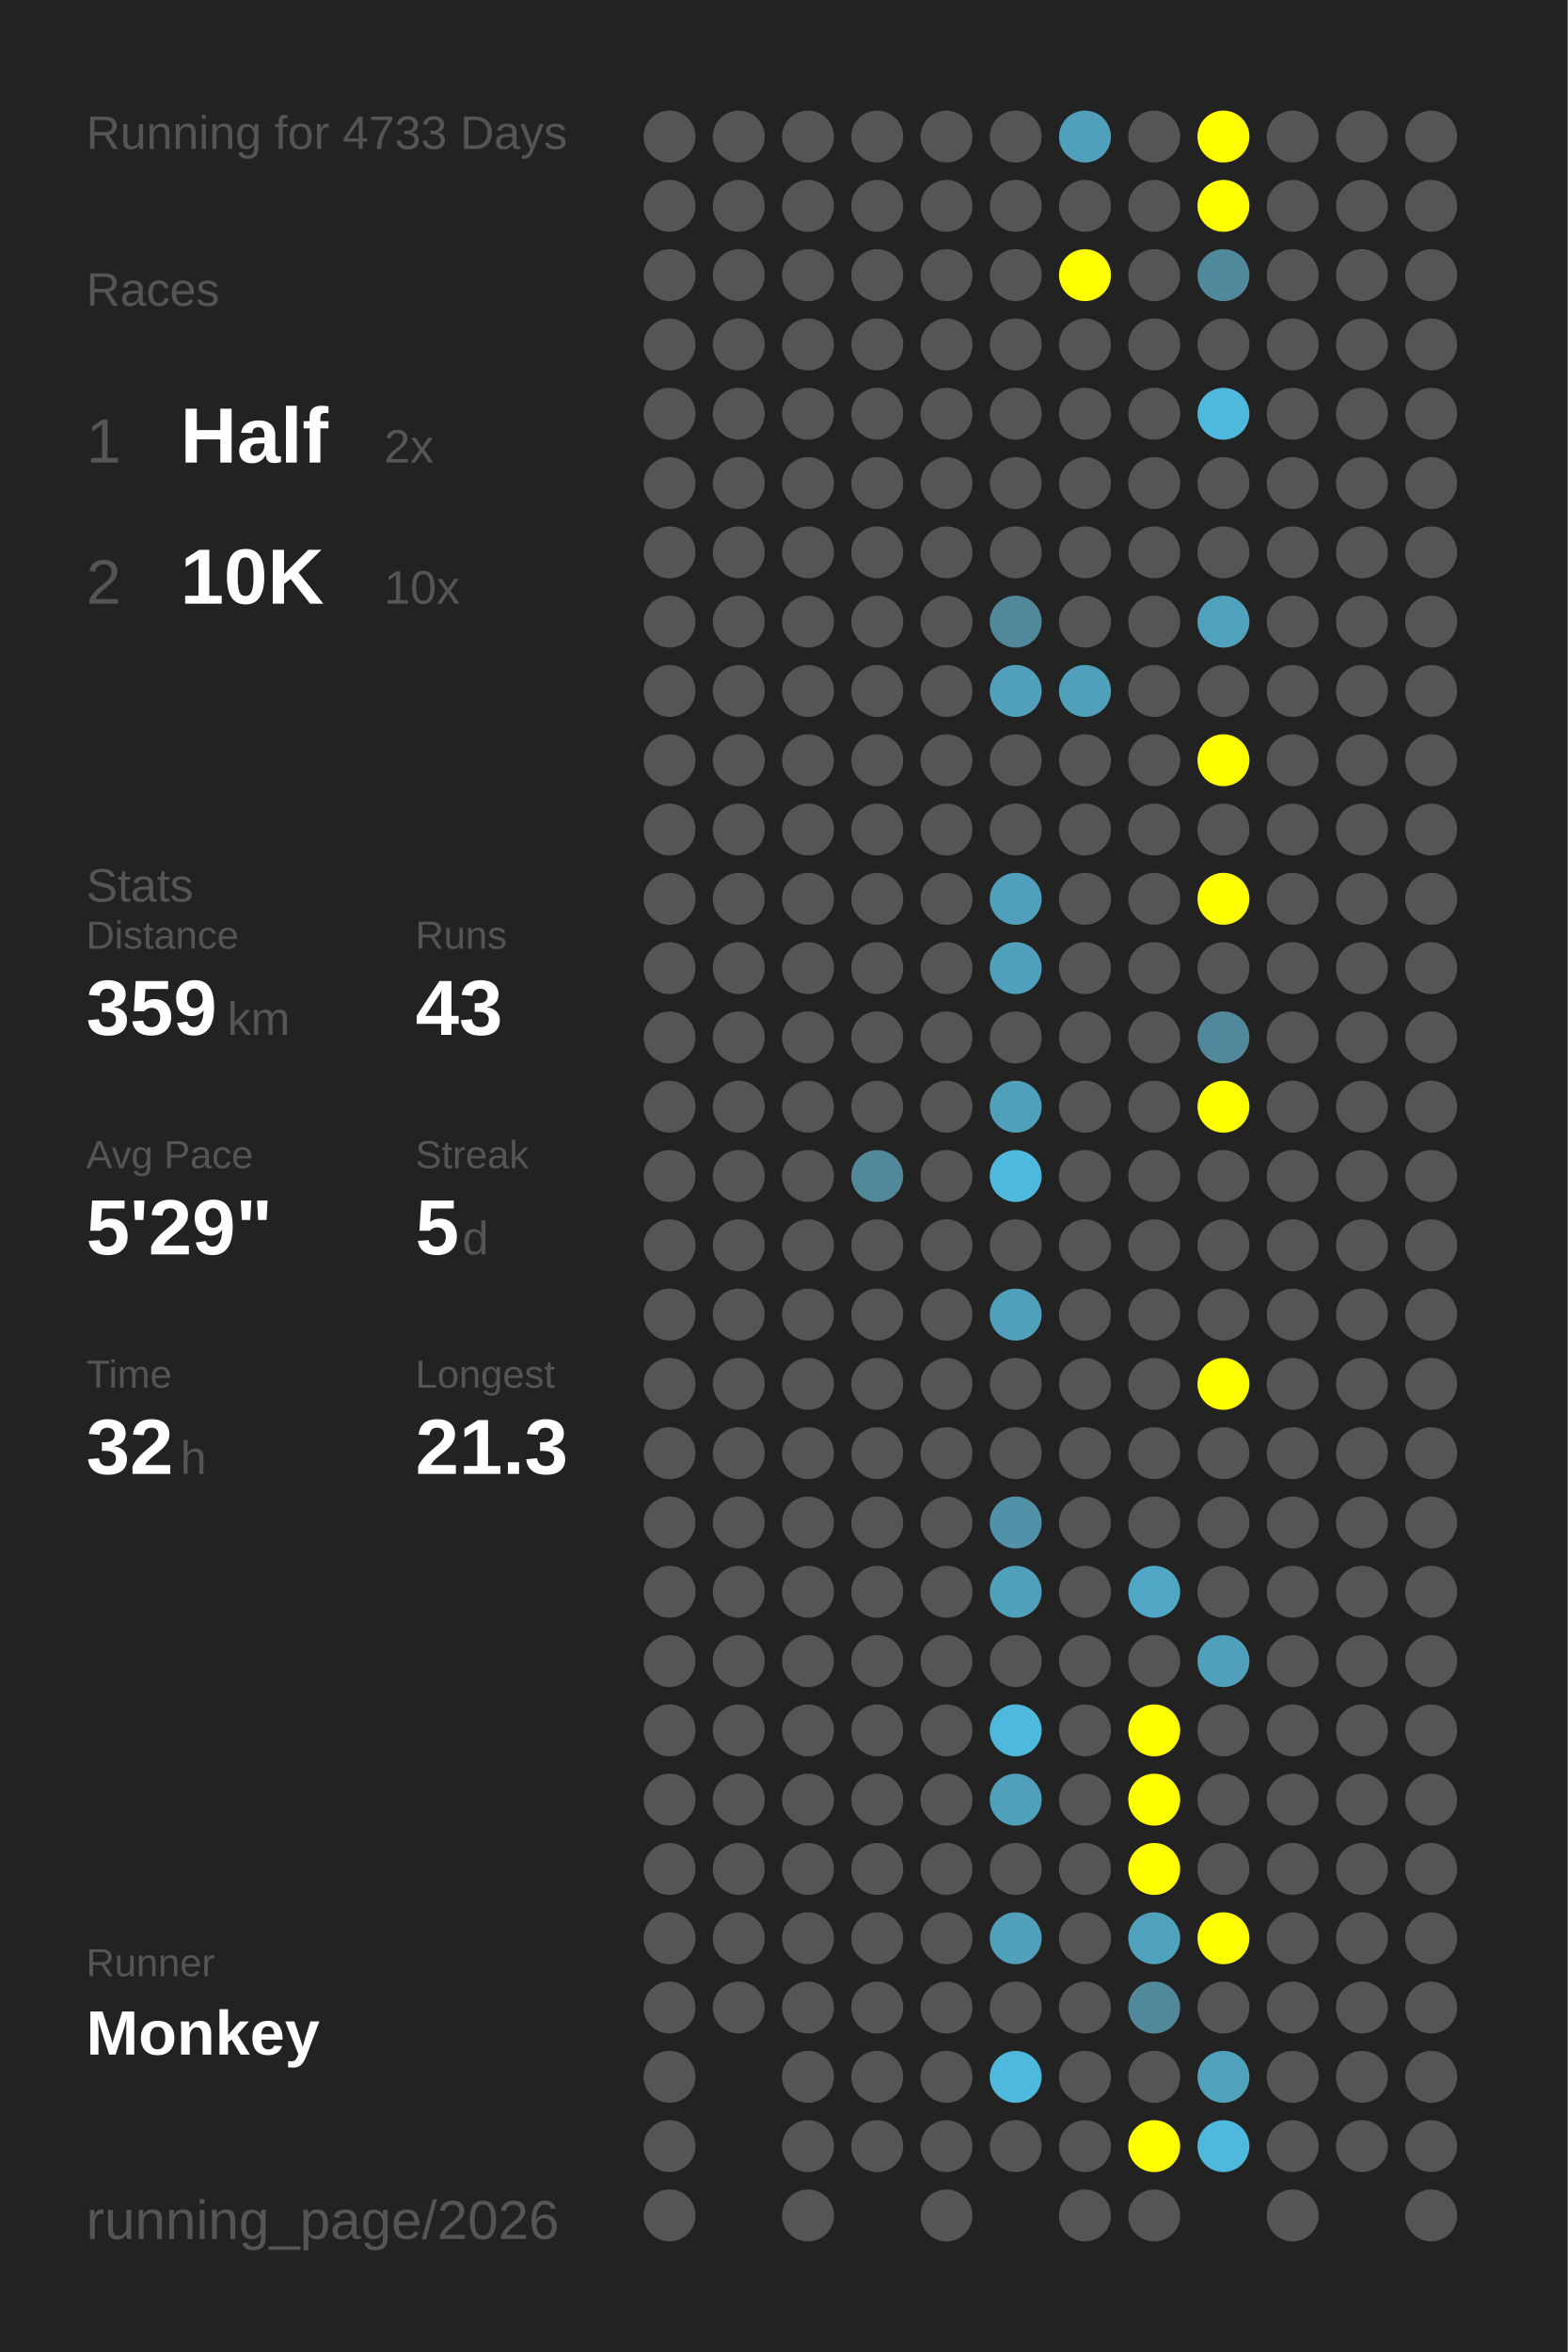
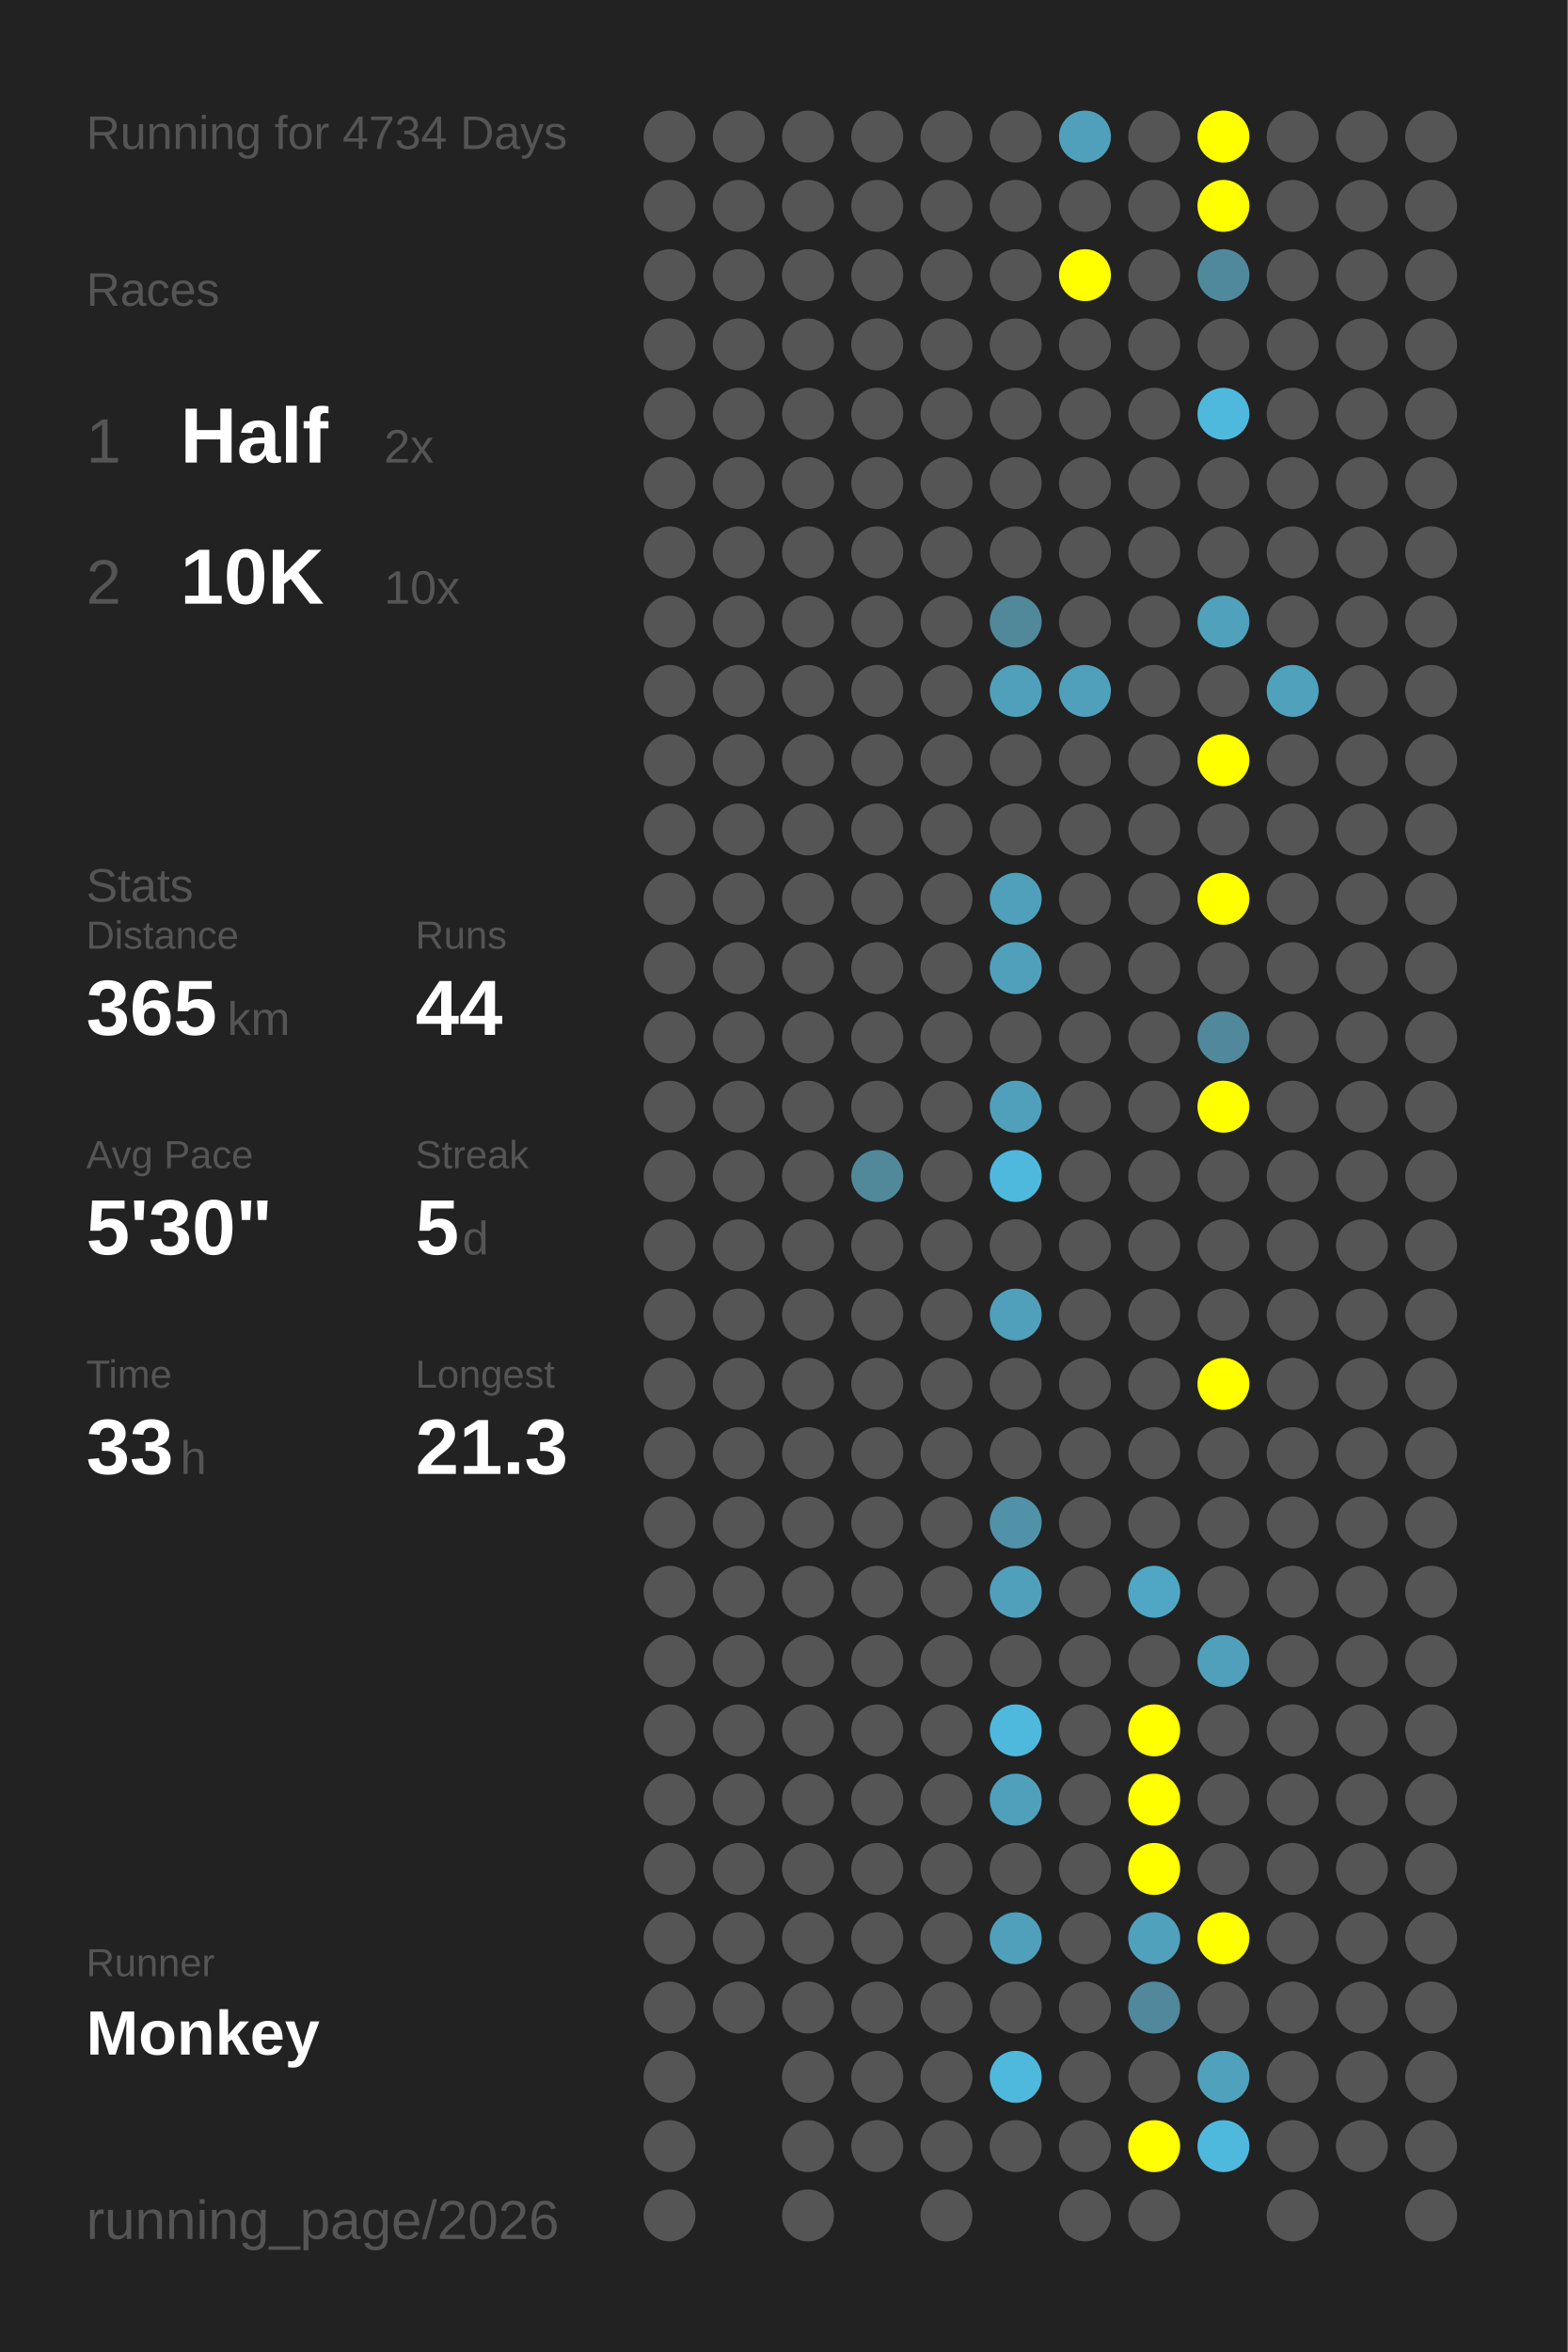
<svg xmlns="http://www.w3.org/2000/svg" baseProfile="full" height="300mm" version="1.1" viewBox="0,0,200,300" width="200mm">
  <defs />
  <rect fill="#222222" height="300" width="200" x="0" y="0" />
-   <text fill="#555555" style="font-size:6px; font-family:Arial;" x="11" y="19">Running for 4733 Days</text>
+   <text fill="#555555" style="font-size:6px; font-family:Arial;" x="11" y="19">Running for 4734 Days</text>
  <text fill="#555555" style="font-size:6px; font-family:Arial;" x="11" y="39">Races</text>
  <text fill="#555555" style="font-size:8px; font-family:Arial;" x="11" y="59">1</text>
  <text fill="#FFFFFF" style="font-size:10px; font-family:Arial; font-weight:bold;" x="23" y="59">Half</text>
  <text fill="#555555" style="font-size:6px; font-family:Arial;" x="49" y="59">2x</text>
  <text fill="#555555" style="font-size:8px; font-family:Arial;" x="11" y="77">2</text>
  <text fill="#FFFFFF" style="font-size:10px; font-family:Arial; font-weight:bold;" x="23" y="77">10K</text>
  <text fill="#555555" style="font-size:6px; font-family:Arial;" x="49" y="77">10x</text>
  <text fill="#555555" style="font-size:6px; font-family:Arial;" x="11" y="115">Stats</text>
  <text fill="#555555" style="font-size:5px; font-family:Arial;" x="11" y="121">Distance</text>
-   <text fill="#FFFFFF" style="font-size:10px; font-family:Arial; font-weight:bold;" x="11" y="132">359</text>
+   <text fill="#FFFFFF" style="font-size:10px; font-family:Arial; font-weight:bold;" x="11" y="132">365</text>
  <text fill="#555555" style="font-size:6px; font-family:Arial;" x="29" y="132">km</text>
  <text fill="#555555" style="font-size:5px; font-family:Arial;" x="53" y="121">Runs</text>
-   <text fill="#FFFFFF" style="font-size:10px; font-family:Arial; font-weight:bold;" x="53" y="132">43</text>
+   <text fill="#FFFFFF" style="font-size:10px; font-family:Arial; font-weight:bold;" x="53" y="132">44</text>
  <text fill="#555555" style="font-size:5px; font-family:Arial;" x="11" y="149">Avg Pace</text>
-   <text fill="#FFFFFF" style="font-size:10px; font-family:Arial; font-weight:bold;" x="11" y="160">5'29"</text>
+   <text fill="#FFFFFF" style="font-size:10px; font-family:Arial; font-weight:bold;" x="11" y="160">5'30"</text>
  <text fill="#555555" style="font-size:5px; font-family:Arial;" x="53" y="149">Streak</text>
  <text fill="#FFFFFF" style="font-size:10px; font-family:Arial; font-weight:bold;" x="53" y="160">5</text>
  <text fill="#555555" style="font-size:6px; font-family:Arial;" x="59" y="160">d</text>
  <text fill="#555555" style="font-size:5px; font-family:Arial;" x="11" y="177">Time</text>
-   <text fill="#FFFFFF" style="font-size:10px; font-family:Arial; font-weight:bold;" x="11" y="188">32</text>
+   <text fill="#FFFFFF" style="font-size:10px; font-family:Arial; font-weight:bold;" x="11" y="188">33</text>
  <text fill="#555555" style="font-size:6px; font-family:Arial;" x="23" y="188">h</text>
  <text fill="#555555" style="font-size:5px; font-family:Arial;" x="53" y="177">Longest</text>
  <text fill="#FFFFFF" style="font-size:10px; font-family:Arial; font-weight:bold;" x="53" y="188">21.3</text>
  <text fill="#555555" style="font-size:5px; font-family:Arial;" x="11" y="252.065">Runner</text>
  <text fill="#FFFFFF" style="font-size:8px; font-family:Arial; font-weight:bold;" x="11" y="262.065">Monkey</text>
  <text fill="#555555" style="font-size:7px; font-family:Arial;" x="11" y="285.581">running_page/2026</text>
  <circle cx="85.417" cy="17.419" fill="#555555" r="3.312" />
  <circle cx="85.417" cy="26.258" fill="#555555" r="3.312" />
  <circle cx="85.417" cy="35.097" fill="#555555" r="3.312" />
  <circle cx="85.417" cy="43.935" fill="#555555" r="3.312" />
  <circle cx="85.417" cy="52.774" fill="#555555" r="3.312" />
  <circle cx="85.417" cy="61.613" fill="#555555" r="3.312" />
  <circle cx="85.417" cy="70.452" fill="#555555" r="3.312" />
  <circle cx="85.417" cy="79.29" fill="#555555" r="3.312" />
  <circle cx="85.417" cy="88.129" fill="#555555" r="3.312" />
  <circle cx="85.417" cy="96.968" fill="#555555" r="3.312" />
  <circle cx="85.417" cy="105.806" fill="#555555" r="3.312" />
  <circle cx="85.417" cy="114.645" fill="#555555" r="3.312" />
  <circle cx="85.417" cy="123.484" fill="#555555" r="3.312" />
  <circle cx="85.417" cy="132.323" fill="#555555" r="3.312" />
  <circle cx="85.417" cy="141.161" fill="#555555" r="3.312" />
  <circle cx="85.417" cy="150" fill="#555555" r="3.312" />
  <circle cx="85.417" cy="158.839" fill="#555555" r="3.312" />
  <circle cx="85.417" cy="167.677" fill="#555555" r="3.312" />
  <circle cx="85.417" cy="176.516" fill="#555555" r="3.312" />
  <circle cx="85.417" cy="185.355" fill="#555555" r="3.312" />
  <circle cx="85.417" cy="194.194" fill="#555555" r="3.312" />
  <circle cx="85.417" cy="203.032" fill="#555555" r="3.312" />
  <circle cx="85.417" cy="211.871" fill="#555555" r="3.312" />
  <circle cx="85.417" cy="220.71" fill="#555555" r="3.312" />
  <circle cx="85.417" cy="229.548" fill="#555555" r="3.312" />
  <circle cx="85.417" cy="238.387" fill="#555555" r="3.312" />
  <circle cx="85.417" cy="247.226" fill="#555555" r="3.312" />
  <circle cx="85.417" cy="256.065" fill="#555555" r="3.312" />
  <circle cx="85.417" cy="264.903" fill="#555555" r="3.312" />
  <circle cx="85.417" cy="273.742" fill="#555555" r="3.312" />
  <circle cx="85.417" cy="282.581" fill="#555555" r="3.312" />
  <circle cx="94.25" cy="17.419" fill="#555555" r="3.312" />
  <circle cx="94.25" cy="26.258" fill="#555555" r="3.312" />
  <circle cx="94.25" cy="35.097" fill="#555555" r="3.312" />
  <circle cx="94.25" cy="43.935" fill="#555555" r="3.312" />
  <circle cx="94.25" cy="52.774" fill="#555555" r="3.312" />
  <circle cx="94.25" cy="61.613" fill="#555555" r="3.312" />
  <circle cx="94.25" cy="70.452" fill="#555555" r="3.312" />
  <circle cx="94.25" cy="79.29" fill="#555555" r="3.312" />
  <circle cx="94.25" cy="88.129" fill="#555555" r="3.312" />
  <circle cx="94.25" cy="96.968" fill="#555555" r="3.312" />
  <circle cx="94.25" cy="105.806" fill="#555555" r="3.312" />
  <circle cx="94.25" cy="114.645" fill="#555555" r="3.312" />
  <circle cx="94.25" cy="123.484" fill="#555555" r="3.312" />
  <circle cx="94.25" cy="132.323" fill="#555555" r="3.312" />
  <circle cx="94.25" cy="141.161" fill="#555555" r="3.312" />
  <circle cx="94.25" cy="150" fill="#555555" r="3.312" />
  <circle cx="94.25" cy="158.839" fill="#555555" r="3.312" />
  <circle cx="94.25" cy="167.677" fill="#555555" r="3.312" />
  <circle cx="94.25" cy="176.516" fill="#555555" r="3.312" />
  <circle cx="94.25" cy="185.355" fill="#555555" r="3.312" />
  <circle cx="94.25" cy="194.194" fill="#555555" r="3.312" />
  <circle cx="94.25" cy="203.032" fill="#555555" r="3.312" />
  <circle cx="94.25" cy="211.871" fill="#555555" r="3.312" />
  <circle cx="94.25" cy="220.71" fill="#555555" r="3.312" />
  <circle cx="94.25" cy="229.548" fill="#555555" r="3.312" />
  <circle cx="94.25" cy="238.387" fill="#555555" r="3.312" />
  <circle cx="94.25" cy="247.226" fill="#555555" r="3.312" />
  <circle cx="94.25" cy="256.065" fill="#555555" r="3.312" />
  <circle cx="103.083" cy="17.419" fill="#555555" r="3.312" />
  <circle cx="103.083" cy="26.258" fill="#555555" r="3.312" />
  <circle cx="103.083" cy="35.097" fill="#555555" r="3.312" />
  <circle cx="103.083" cy="43.935" fill="#555555" r="3.312" />
  <circle cx="103.083" cy="52.774" fill="#555555" r="3.312" />
  <circle cx="103.083" cy="61.613" fill="#555555" r="3.312" />
  <circle cx="103.083" cy="70.452" fill="#555555" r="3.312" />
  <circle cx="103.083" cy="79.29" fill="#555555" r="3.312" />
  <circle cx="103.083" cy="88.129" fill="#555555" r="3.312" />
  <circle cx="103.083" cy="96.968" fill="#555555" r="3.312" />
  <circle cx="103.083" cy="105.806" fill="#555555" r="3.312" />
  <circle cx="103.083" cy="114.645" fill="#555555" r="3.312" />
  <circle cx="103.083" cy="123.484" fill="#555555" r="3.312" />
  <circle cx="103.083" cy="132.323" fill="#555555" r="3.312" />
  <circle cx="103.083" cy="141.161" fill="#555555" r="3.312" />
  <circle cx="103.083" cy="150" fill="#555555" r="3.312" />
  <circle cx="103.083" cy="158.839" fill="#555555" r="3.312" />
  <circle cx="103.083" cy="167.677" fill="#555555" r="3.312" />
  <circle cx="103.083" cy="176.516" fill="#555555" r="3.312" />
  <circle cx="103.083" cy="185.355" fill="#555555" r="3.312" />
  <circle cx="103.083" cy="194.194" fill="#555555" r="3.312" />
  <circle cx="103.083" cy="203.032" fill="#555555" r="3.312" />
  <circle cx="103.083" cy="211.871" fill="#555555" r="3.312" />
  <circle cx="103.083" cy="220.71" fill="#555555" r="3.312" />
  <circle cx="103.083" cy="229.548" fill="#555555" r="3.312" />
  <circle cx="103.083" cy="238.387" fill="#555555" r="3.312" />
  <circle cx="103.083" cy="247.226" fill="#555555" r="3.312" />
  <circle cx="103.083" cy="256.065" fill="#555555" r="3.312" />
  <circle cx="103.083" cy="264.903" fill="#555555" r="3.312" />
  <circle cx="103.083" cy="273.742" fill="#555555" r="3.312" />
  <circle cx="103.083" cy="282.581" fill="#555555" r="3.312" />
  <circle cx="111.917" cy="17.419" fill="#555555" r="3.312" />
  <circle cx="111.917" cy="26.258" fill="#555555" r="3.312" />
  <circle cx="111.917" cy="35.097" fill="#555555" r="3.312" />
  <circle cx="111.917" cy="43.935" fill="#555555" r="3.312" />
  <circle cx="111.917" cy="52.774" fill="#555555" r="3.312" />
  <circle cx="111.917" cy="61.613" fill="#555555" r="3.312" />
  <circle cx="111.917" cy="70.452" fill="#555555" r="3.312" />
  <circle cx="111.917" cy="79.29" fill="#555555" r="3.312" />
  <circle cx="111.917" cy="88.129" fill="#555555" r="3.312" />
  <circle cx="111.917" cy="96.968" fill="#555555" r="3.312" />
  <circle cx="111.917" cy="105.806" fill="#555555" r="3.312" />
  <circle cx="111.917" cy="114.645" fill="#555555" r="3.312" />
  <circle cx="111.917" cy="123.484" fill="#555555" r="3.312" />
  <circle cx="111.917" cy="132.323" fill="#555555" r="3.312" />
  <circle cx="111.917" cy="141.161" fill="#555555" r="3.312" />
  <circle cx="111.917" cy="150" fill="#51899b" r="3.312" />
  <circle cx="111.917" cy="158.839" fill="#555555" r="3.312" />
  <circle cx="111.917" cy="167.677" fill="#555555" r="3.312" />
  <circle cx="111.917" cy="176.516" fill="#555555" r="3.312" />
  <circle cx="111.917" cy="185.355" fill="#555555" r="3.312" />
  <circle cx="111.917" cy="194.194" fill="#555555" r="3.312" />
  <circle cx="111.917" cy="203.032" fill="#555555" r="3.312" />
  <circle cx="111.917" cy="211.871" fill="#555555" r="3.312" />
  <circle cx="111.917" cy="220.71" fill="#555555" r="3.312" />
  <circle cx="111.917" cy="229.548" fill="#555555" r="3.312" />
  <circle cx="111.917" cy="238.387" fill="#555555" r="3.312" />
  <circle cx="111.917" cy="247.226" fill="#555555" r="3.312" />
  <circle cx="111.917" cy="256.065" fill="#555555" r="3.312" />
  <circle cx="111.917" cy="264.903" fill="#555555" r="3.312" />
  <circle cx="111.917" cy="273.742" fill="#555555" r="3.312" />
  <circle cx="120.75" cy="17.419" fill="#555555" r="3.312" />
  <circle cx="120.75" cy="26.258" fill="#555555" r="3.312" />
  <circle cx="120.75" cy="35.097" fill="#555555" r="3.312" />
  <circle cx="120.75" cy="43.935" fill="#555555" r="3.312" />
  <circle cx="120.75" cy="52.774" fill="#555555" r="3.312" />
  <circle cx="120.75" cy="61.613" fill="#555555" r="3.312" />
  <circle cx="120.75" cy="70.452" fill="#555555" r="3.312" />
  <circle cx="120.75" cy="79.29" fill="#555555" r="3.312" />
  <circle cx="120.75" cy="88.129" fill="#555555" r="3.312" />
  <circle cx="120.75" cy="96.968" fill="#555555" r="3.312" />
  <circle cx="120.75" cy="105.806" fill="#555555" r="3.312" />
  <circle cx="120.75" cy="114.645" fill="#555555" r="3.312" />
  <circle cx="120.75" cy="123.484" fill="#555555" r="3.312" />
  <circle cx="120.75" cy="132.323" fill="#555555" r="3.312" />
  <circle cx="120.75" cy="141.161" fill="#555555" r="3.312" />
  <circle cx="120.75" cy="150" fill="#555555" r="3.312" />
  <circle cx="120.75" cy="158.839" fill="#555555" r="3.312" />
  <circle cx="120.75" cy="167.677" fill="#555555" r="3.312" />
  <circle cx="120.75" cy="176.516" fill="#555555" r="3.312" />
  <circle cx="120.75" cy="185.355" fill="#555555" r="3.312" />
  <circle cx="120.75" cy="194.194" fill="#555555" r="3.312" />
  <circle cx="120.75" cy="203.032" fill="#555555" r="3.312" />
  <circle cx="120.75" cy="211.871" fill="#555555" r="3.312" />
  <circle cx="120.75" cy="220.71" fill="#555555" r="3.312" />
  <circle cx="120.75" cy="229.548" fill="#555555" r="3.312" />
  <circle cx="120.75" cy="238.387" fill="#555555" r="3.312" />
  <circle cx="120.75" cy="247.226" fill="#555555" r="3.312" />
  <circle cx="120.75" cy="256.065" fill="#555555" r="3.312" />
  <circle cx="120.75" cy="264.903" fill="#555555" r="3.312" />
  <circle cx="120.75" cy="273.742" fill="#555555" r="3.312" />
  <circle cx="120.75" cy="282.581" fill="#555555" r="3.312" />
  <circle cx="129.583" cy="17.419" fill="#555555" r="3.312" />
  <circle cx="129.583" cy="26.258" fill="#555555" r="3.312" />
  <circle cx="129.583" cy="35.097" fill="#555555" r="3.312" />
  <circle cx="129.583" cy="43.935" fill="#555555" r="3.312" />
  <circle cx="129.583" cy="52.774" fill="#555555" r="3.312" />
  <circle cx="129.583" cy="61.613" fill="#555555" r="3.312" />
  <circle cx="129.583" cy="70.452" fill="#555555" r="3.312" />
  <circle cx="129.583" cy="79.29" fill="#51889a" r="3.312" />
  <circle cx="129.583" cy="88.129" fill="#50a0bb" r="3.312" />
  <circle cx="129.583" cy="96.968" fill="#555555" r="3.312" />
  <circle cx="129.583" cy="105.806" fill="#555555" r="3.312" />
  <circle cx="129.583" cy="114.645" fill="#50a0bb" r="3.312" />
  <circle cx="129.583" cy="123.484" fill="#50a0bb" r="3.312" />
  <circle cx="129.583" cy="132.323" fill="#555555" r="3.312" />
  <circle cx="129.583" cy="141.161" fill="#50a0bb" r="3.312" />
  <circle cx="129.583" cy="150" fill="#4eb9dd" r="3.312" />
  <circle cx="129.583" cy="158.839" fill="#555555" r="3.312" />
  <circle cx="129.583" cy="167.677" fill="#50a0bb" r="3.312" />
  <circle cx="129.583" cy="176.516" fill="#555555" r="3.312" />
  <circle cx="129.583" cy="185.355" fill="#555555" r="3.312" />
  <circle cx="129.583" cy="194.194" fill="#5192a9" r="3.312" />
  <circle cx="129.583" cy="203.032" fill="#50a0bb" r="3.312" />
  <circle cx="129.583" cy="211.871" fill="#555555" r="3.312" />
  <circle cx="129.583" cy="220.71" fill="#4eb9dd" r="3.312" />
  <circle cx="129.583" cy="229.548" fill="#50a0bb" r="3.312" />
  <circle cx="129.583" cy="238.387" fill="#555555" r="3.312" />
  <circle cx="129.583" cy="247.226" fill="#50a0bb" r="3.312" />
  <circle cx="129.583" cy="256.065" fill="#555555" r="3.312" />
  <circle cx="129.583" cy="264.903" fill="#4eb9dd" r="3.312" />
  <circle cx="129.583" cy="273.742" fill="#555555" r="3.312" />
  <circle cx="138.417" cy="17.419" fill="#50a0bb" r="3.312" />
  <circle cx="138.417" cy="26.258" fill="#555555" r="3.312" />
  <circle cx="138.417" cy="35.097" fill="#FFFF00" r="3.312" />
  <circle cx="138.417" cy="43.935" fill="#555555" r="3.312" />
  <circle cx="138.417" cy="52.774" fill="#555555" r="3.312" />
  <circle cx="138.417" cy="61.613" fill="#555555" r="3.312" />
  <circle cx="138.417" cy="70.452" fill="#555555" r="3.312" />
  <circle cx="138.417" cy="79.29" fill="#555555" r="3.312" />
  <circle cx="138.417" cy="88.129" fill="#50a0bb" r="3.312" />
  <circle cx="138.417" cy="96.968" fill="#555555" r="3.312" />
  <circle cx="138.417" cy="105.806" fill="#555555" r="3.312" />
  <circle cx="138.417" cy="114.645" fill="#555555" r="3.312" />
  <circle cx="138.417" cy="123.484" fill="#555555" r="3.312" />
  <circle cx="138.417" cy="132.323" fill="#555555" r="3.312" />
  <circle cx="138.417" cy="141.161" fill="#555555" r="3.312" />
  <circle cx="138.417" cy="150" fill="#555555" r="3.312" />
  <circle cx="138.417" cy="158.839" fill="#555555" r="3.312" />
  <circle cx="138.417" cy="167.677" fill="#555555" r="3.312" />
  <circle cx="138.417" cy="176.516" fill="#555555" r="3.312" />
  <circle cx="138.417" cy="185.355" fill="#555555" r="3.312" />
  <circle cx="138.417" cy="194.194" fill="#555555" r="3.312" />
  <circle cx="138.417" cy="203.032" fill="#555555" r="3.312" />
  <circle cx="138.417" cy="211.871" fill="#555555" r="3.312" />
  <circle cx="138.417" cy="220.71" fill="#555555" r="3.312" />
  <circle cx="138.417" cy="229.548" fill="#555555" r="3.312" />
  <circle cx="138.417" cy="238.387" fill="#555555" r="3.312" />
  <circle cx="138.417" cy="247.226" fill="#555555" r="3.312" />
  <circle cx="138.417" cy="256.065" fill="#555555" r="3.312" />
  <circle cx="138.417" cy="264.903" fill="#555555" r="3.312" />
  <circle cx="138.417" cy="273.742" fill="#555555" r="3.312" />
  <circle cx="138.417" cy="282.581" fill="#555555" r="3.312" />
  <circle cx="147.25" cy="17.419" fill="#555555" r="3.312" />
  <circle cx="147.25" cy="26.258" fill="#555555" r="3.312" />
  <circle cx="147.25" cy="35.097" fill="#555555" r="3.312" />
  <circle cx="147.25" cy="43.935" fill="#555555" r="3.312" />
  <circle cx="147.25" cy="52.774" fill="#555555" r="3.312" />
  <circle cx="147.25" cy="61.613" fill="#555555" r="3.312" />
  <circle cx="147.25" cy="70.452" fill="#555555" r="3.312" />
  <circle cx="147.25" cy="79.29" fill="#555555" r="3.312" />
  <circle cx="147.25" cy="88.129" fill="#555555" r="3.312" />
  <circle cx="147.25" cy="96.968" fill="#555555" r="3.312" />
  <circle cx="147.25" cy="105.806" fill="#555555" r="3.312" />
  <circle cx="147.25" cy="114.645" fill="#555555" r="3.312" />
  <circle cx="147.25" cy="123.484" fill="#555555" r="3.312" />
  <circle cx="147.25" cy="132.323" fill="#555555" r="3.312" />
  <circle cx="147.25" cy="141.161" fill="#555555" r="3.312" />
  <circle cx="147.25" cy="150" fill="#555555" r="3.312" />
  <circle cx="147.25" cy="158.839" fill="#555555" r="3.312" />
  <circle cx="147.25" cy="167.677" fill="#555555" r="3.312" />
  <circle cx="147.25" cy="176.516" fill="#555555" r="3.312" />
  <circle cx="147.25" cy="185.355" fill="#555555" r="3.312" />
  <circle cx="147.25" cy="194.194" fill="#555555" r="3.312" />
  <circle cx="147.25" cy="203.032" fill="#4fa7c5" r="3.312" />
  <circle cx="147.25" cy="211.871" fill="#555555" r="3.312" />
  <circle cx="147.25" cy="220.71" fill="#FFFF00" r="3.312" />
  <circle cx="147.25" cy="229.548" fill="#FFFF00" r="3.312" />
  <circle cx="147.25" cy="238.387" fill="#FFFF00" r="3.312" />
  <circle cx="147.25" cy="247.226" fill="#50a1bc" r="3.312" />
  <circle cx="147.25" cy="256.065" fill="#51889b" r="3.312" />
  <circle cx="147.25" cy="264.903" fill="#555555" r="3.312" />
  <circle cx="147.25" cy="273.742" fill="#FFFF00" r="3.312" />
  <circle cx="147.25" cy="282.581" fill="#555555" r="3.312" />
  <circle cx="156.083" cy="17.419" fill="#FFFF00" r="3.312" />
  <circle cx="156.083" cy="26.258" fill="#FFFF00" r="3.312" />
  <circle cx="156.083" cy="35.097" fill="#51899c" r="3.312" />
  <circle cx="156.083" cy="43.935" fill="#555555" r="3.312" />
  <circle cx="156.083" cy="52.774" fill="#4eb9dd" r="3.312" />
  <circle cx="156.083" cy="61.613" fill="#555555" r="3.312" />
  <circle cx="156.083" cy="70.452" fill="#555555" r="3.312" />
  <circle cx="156.083" cy="79.29" fill="#50a1bc" r="3.312" />
  <circle cx="156.083" cy="88.129" fill="#555555" r="3.312" />
  <circle cx="156.083" cy="96.968" fill="#FFFF00" r="3.312" />
  <circle cx="156.083" cy="105.806" fill="#555555" r="3.312" />
  <circle cx="156.083" cy="114.645" fill="#FFFF00" r="3.312" />
  <circle cx="156.083" cy="123.484" fill="#555555" r="3.312" />
  <circle cx="156.083" cy="132.323" fill="#51889b" r="3.312" />
  <circle cx="156.083" cy="141.161" fill="#FFFF00" r="3.312" />
  <circle cx="156.083" cy="150" fill="#555555" r="3.312" />
  <circle cx="156.083" cy="158.839" fill="#555555" r="3.312" />
  <circle cx="156.083" cy="167.677" fill="#555555" r="3.312" />
  <circle cx="156.083" cy="176.516" fill="#FFFF00" r="3.312" />
  <circle cx="156.083" cy="185.355" fill="#555555" r="3.312" />
  <circle cx="156.083" cy="194.194" fill="#555555" r="3.312" />
  <circle cx="156.083" cy="203.032" fill="#555555" r="3.312" />
  <circle cx="156.083" cy="211.871" fill="#50a0bb" r="3.312" />
  <circle cx="156.083" cy="220.71" fill="#555555" r="3.312" />
  <circle cx="156.083" cy="229.548" fill="#555555" r="3.312" />
  <circle cx="156.083" cy="238.387" fill="#555555" r="3.312" />
  <circle cx="156.083" cy="247.226" fill="#FFFF00" r="3.312" />
  <circle cx="156.083" cy="256.065" fill="#555555" r="3.312" />
  <circle cx="156.083" cy="264.903" fill="#50a1bc" r="3.312" />
  <circle cx="156.083" cy="273.742" fill="#4eb9dd" r="3.312" />
  <circle cx="164.917" cy="17.419" fill="#555555" r="3.312" />
  <circle cx="164.917" cy="26.258" fill="#555555" r="3.312" />
  <circle cx="164.917" cy="35.097" fill="#555555" r="3.312" />
  <circle cx="164.917" cy="43.935" fill="#555555" r="3.312" />
  <circle cx="164.917" cy="52.774" fill="#555555" r="3.312" />
  <circle cx="164.917" cy="61.613" fill="#555555" r="3.312" />
  <circle cx="164.917" cy="70.452" fill="#555555" r="3.312" />
  <circle cx="164.917" cy="79.29" fill="#555555" r="3.312" />
-   <circle cx="164.917" cy="88.129" fill="#555555" r="3.312" />
+   <circle cx="164.917" cy="88.129" fill="#50a1bc" r="3.312" />
  <circle cx="164.917" cy="96.968" fill="#555555" r="3.312" />
  <circle cx="164.917" cy="105.806" fill="#555555" r="3.312" />
  <circle cx="164.917" cy="114.645" fill="#555555" r="3.312" />
  <circle cx="164.917" cy="123.484" fill="#555555" r="3.312" />
  <circle cx="164.917" cy="132.323" fill="#555555" r="3.312" />
  <circle cx="164.917" cy="141.161" fill="#555555" r="3.312" />
  <circle cx="164.917" cy="150" fill="#555555" r="3.312" />
  <circle cx="164.917" cy="158.839" fill="#555555" r="3.312" />
  <circle cx="164.917" cy="167.677" fill="#555555" r="3.312" />
  <circle cx="164.917" cy="176.516" fill="#555555" r="3.312" />
  <circle cx="164.917" cy="185.355" fill="#555555" r="3.312" />
  <circle cx="164.917" cy="194.194" fill="#555555" r="3.312" />
  <circle cx="164.917" cy="203.032" fill="#555555" r="3.312" />
  <circle cx="164.917" cy="211.871" fill="#555555" r="3.312" />
  <circle cx="164.917" cy="220.71" fill="#555555" r="3.312" />
  <circle cx="164.917" cy="229.548" fill="#555555" r="3.312" />
  <circle cx="164.917" cy="238.387" fill="#555555" r="3.312" />
  <circle cx="164.917" cy="247.226" fill="#555555" r="3.312" />
  <circle cx="164.917" cy="256.065" fill="#555555" r="3.312" />
  <circle cx="164.917" cy="264.903" fill="#555555" r="3.312" />
  <circle cx="164.917" cy="273.742" fill="#555555" r="3.312" />
  <circle cx="164.917" cy="282.581" fill="#555555" r="3.312" />
  <circle cx="173.75" cy="17.419" fill="#555555" r="3.312" />
  <circle cx="173.75" cy="26.258" fill="#555555" r="3.312" />
  <circle cx="173.75" cy="35.097" fill="#555555" r="3.312" />
  <circle cx="173.75" cy="43.935" fill="#555555" r="3.312" />
  <circle cx="173.75" cy="52.774" fill="#555555" r="3.312" />
  <circle cx="173.75" cy="61.613" fill="#555555" r="3.312" />
  <circle cx="173.75" cy="70.452" fill="#555555" r="3.312" />
  <circle cx="173.75" cy="79.29" fill="#555555" r="3.312" />
  <circle cx="173.75" cy="88.129" fill="#555555" r="3.312" />
  <circle cx="173.75" cy="96.968" fill="#555555" r="3.312" />
  <circle cx="173.75" cy="105.806" fill="#555555" r="3.312" />
  <circle cx="173.75" cy="114.645" fill="#555555" r="3.312" />
  <circle cx="173.75" cy="123.484" fill="#555555" r="3.312" />
  <circle cx="173.75" cy="132.323" fill="#555555" r="3.312" />
  <circle cx="173.75" cy="141.161" fill="#555555" r="3.312" />
  <circle cx="173.75" cy="150" fill="#555555" r="3.312" />
  <circle cx="173.75" cy="158.839" fill="#555555" r="3.312" />
  <circle cx="173.75" cy="167.677" fill="#555555" r="3.312" />
  <circle cx="173.75" cy="176.516" fill="#555555" r="3.312" />
  <circle cx="173.75" cy="185.355" fill="#555555" r="3.312" />
  <circle cx="173.75" cy="194.194" fill="#555555" r="3.312" />
  <circle cx="173.75" cy="203.032" fill="#555555" r="3.312" />
  <circle cx="173.75" cy="211.871" fill="#555555" r="3.312" />
  <circle cx="173.75" cy="220.71" fill="#555555" r="3.312" />
  <circle cx="173.75" cy="229.548" fill="#555555" r="3.312" />
  <circle cx="173.75" cy="238.387" fill="#555555" r="3.312" />
  <circle cx="173.75" cy="247.226" fill="#555555" r="3.312" />
  <circle cx="173.75" cy="256.065" fill="#555555" r="3.312" />
  <circle cx="173.75" cy="264.903" fill="#555555" r="3.312" />
  <circle cx="173.75" cy="273.742" fill="#555555" r="3.312" />
  <circle cx="182.583" cy="17.419" fill="#555555" r="3.312" />
  <circle cx="182.583" cy="26.258" fill="#555555" r="3.312" />
  <circle cx="182.583" cy="35.097" fill="#555555" r="3.312" />
  <circle cx="182.583" cy="43.935" fill="#555555" r="3.312" />
  <circle cx="182.583" cy="52.774" fill="#555555" r="3.312" />
  <circle cx="182.583" cy="61.613" fill="#555555" r="3.312" />
  <circle cx="182.583" cy="70.452" fill="#555555" r="3.312" />
  <circle cx="182.583" cy="79.29" fill="#555555" r="3.312" />
  <circle cx="182.583" cy="88.129" fill="#555555" r="3.312" />
  <circle cx="182.583" cy="96.968" fill="#555555" r="3.312" />
  <circle cx="182.583" cy="105.806" fill="#555555" r="3.312" />
  <circle cx="182.583" cy="114.645" fill="#555555" r="3.312" />
  <circle cx="182.583" cy="123.484" fill="#555555" r="3.312" />
  <circle cx="182.583" cy="132.323" fill="#555555" r="3.312" />
  <circle cx="182.583" cy="141.161" fill="#555555" r="3.312" />
  <circle cx="182.583" cy="150" fill="#555555" r="3.312" />
  <circle cx="182.583" cy="158.839" fill="#555555" r="3.312" />
  <circle cx="182.583" cy="167.677" fill="#555555" r="3.312" />
  <circle cx="182.583" cy="176.516" fill="#555555" r="3.312" />
  <circle cx="182.583" cy="185.355" fill="#555555" r="3.312" />
  <circle cx="182.583" cy="194.194" fill="#555555" r="3.312" />
  <circle cx="182.583" cy="203.032" fill="#555555" r="3.312" />
  <circle cx="182.583" cy="211.871" fill="#555555" r="3.312" />
  <circle cx="182.583" cy="220.71" fill="#555555" r="3.312" />
  <circle cx="182.583" cy="229.548" fill="#555555" r="3.312" />
  <circle cx="182.583" cy="238.387" fill="#555555" r="3.312" />
  <circle cx="182.583" cy="247.226" fill="#555555" r="3.312" />
  <circle cx="182.583" cy="256.065" fill="#555555" r="3.312" />
  <circle cx="182.583" cy="264.903" fill="#555555" r="3.312" />
  <circle cx="182.583" cy="273.742" fill="#555555" r="3.312" />
  <circle cx="182.583" cy="282.581" fill="#555555" r="3.312" />
</svg>
